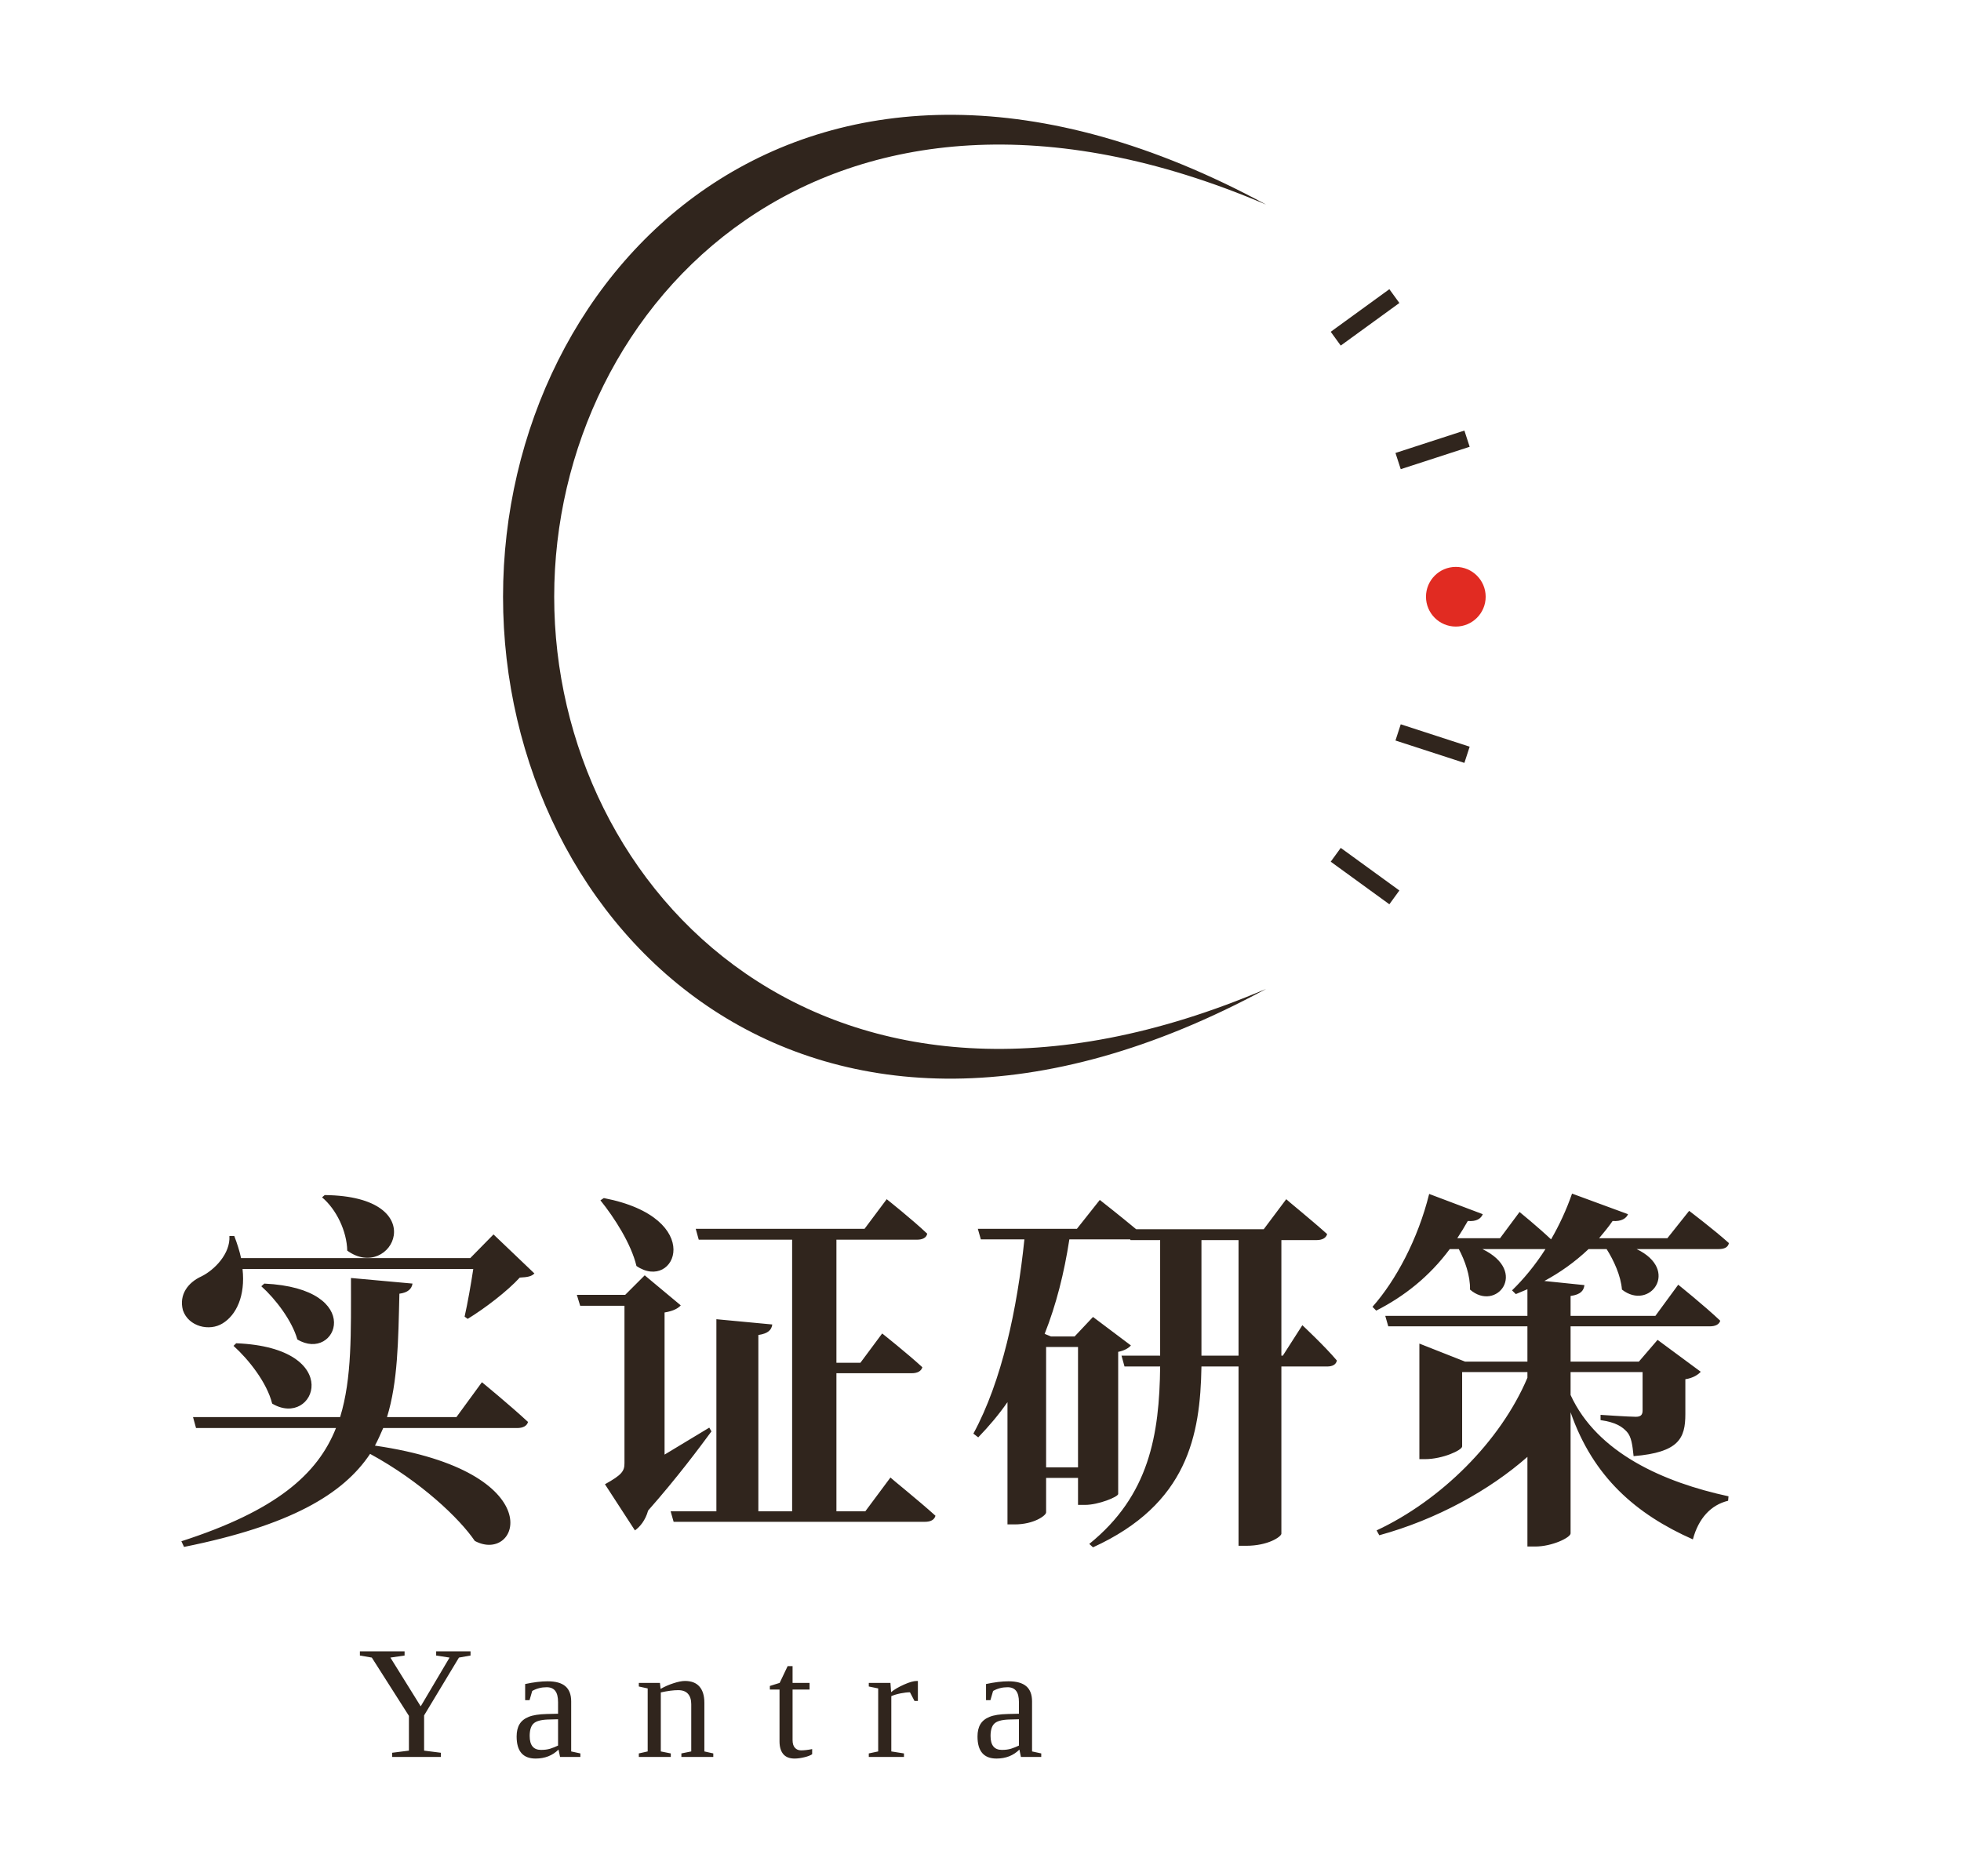
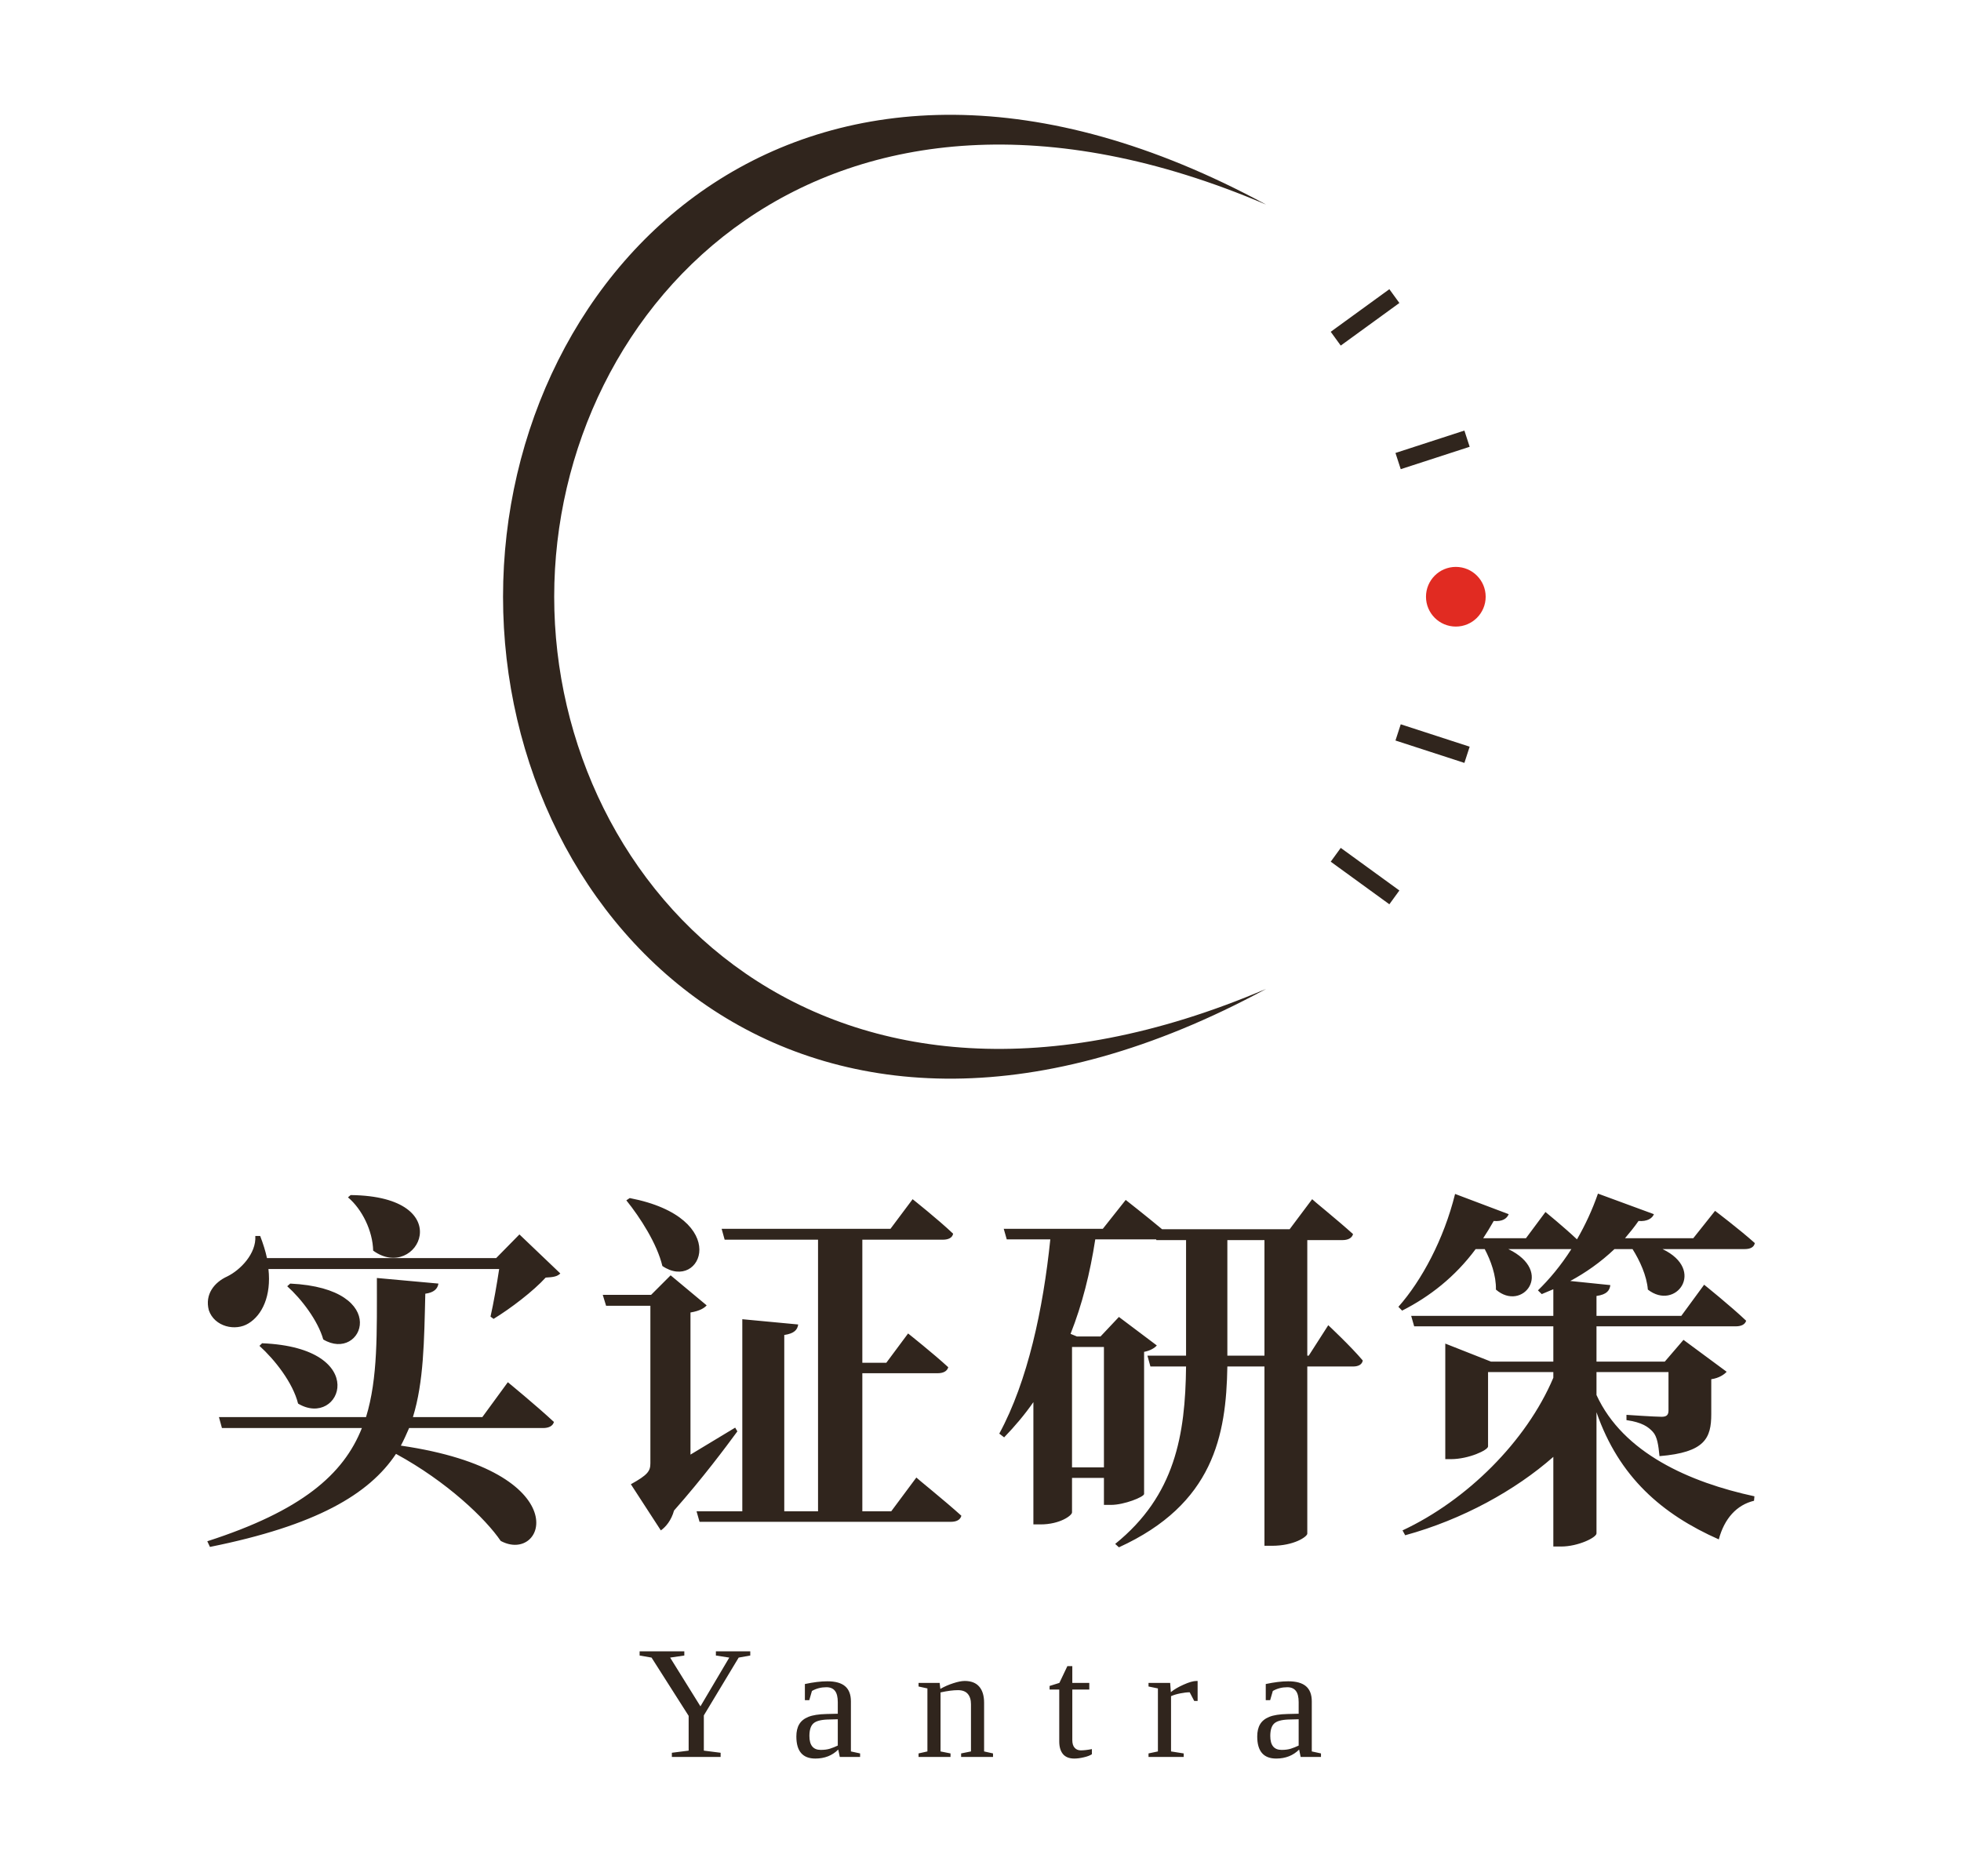
<svg xmlns="http://www.w3.org/2000/svg" width="460" height="440" viewBox="0 0 460 440" role="img">
  <g transform="translate(90 0)">
    <path d="M 207 48 C 100 -10 28 62 28 140 C 28 218 100 290 207 232 C 104 276 40 209 40 140 C 40 71 104 4 207 48 Z" fill="#30251D" />
    <path d="M223.329 79.458 L237.082 69.466" stroke="#30251D" stroke-width="4" />
    <path d="M237.959 108.171 L254.127 102.918" stroke="#30251D" stroke-width="4" />
    <path d="M237.959 171.829 L254.127 177.082" stroke="#30251D" stroke-width="4" />
    <path d="M223.329 200.542 L237.082 210.534" stroke="#30251D" stroke-width="4" />
    <circle cx="251.5" cy="140" r="7" fill="#E12B22" />
  </g>
-   <text x="40" y="355" fill="#30251D" font-family="Songti SC, Songti TC, Noto Serif CJK SC, serif" font-size="88" font-weight="600" letter-spacing="5.28">实证研策</text>
-   <text x="84.0" y="412.2" fill="#30251D" font-family="Times New Roman, serif" font-size="37.84" letter-spacing="12.32">Yantra</text>
+   <text x="230" text-anchor="middle" y="355" fill="#30251D" font-family="Songti SC, Songti TC, Noto Serif CJK SC, serif" font-size="88" font-weight="600" letter-spacing="5.28">实证研策</text>
+   <text x="230" text-anchor="middle" y="412.2" fill="#30251D" font-family="Times New Roman, serif" font-size="37.84" letter-spacing="12.32">Yantra</text>
</svg>
